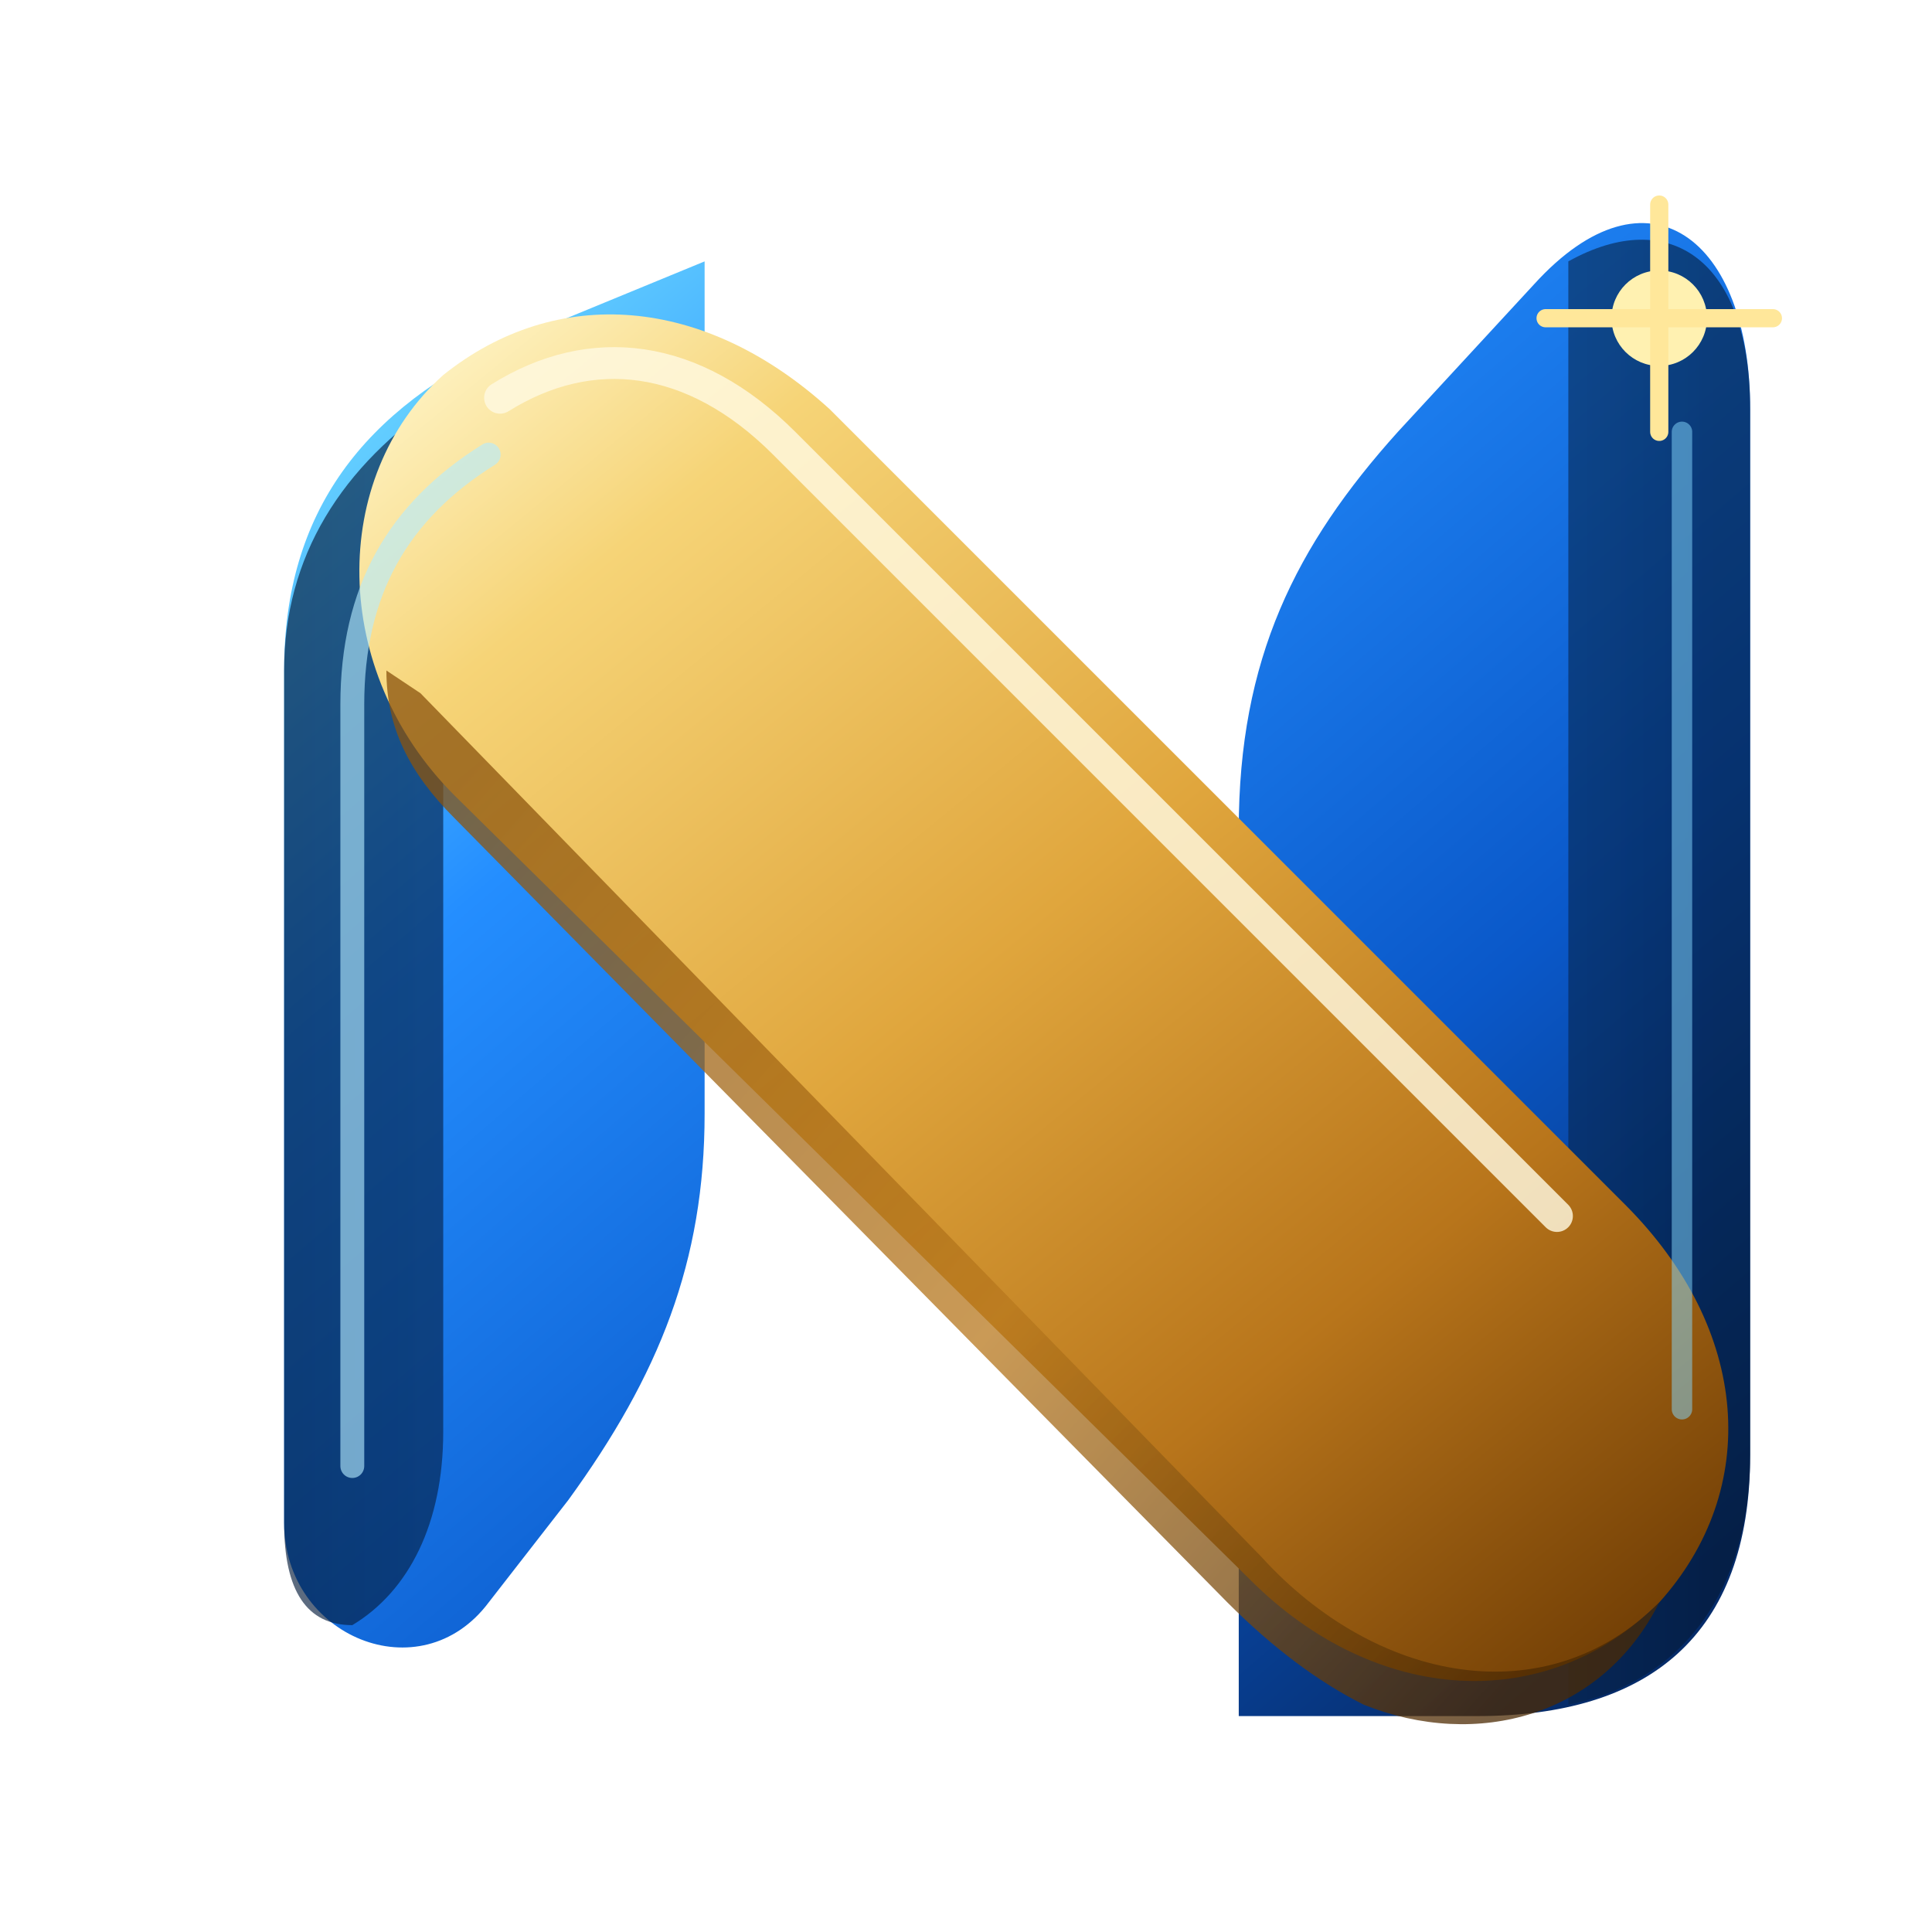
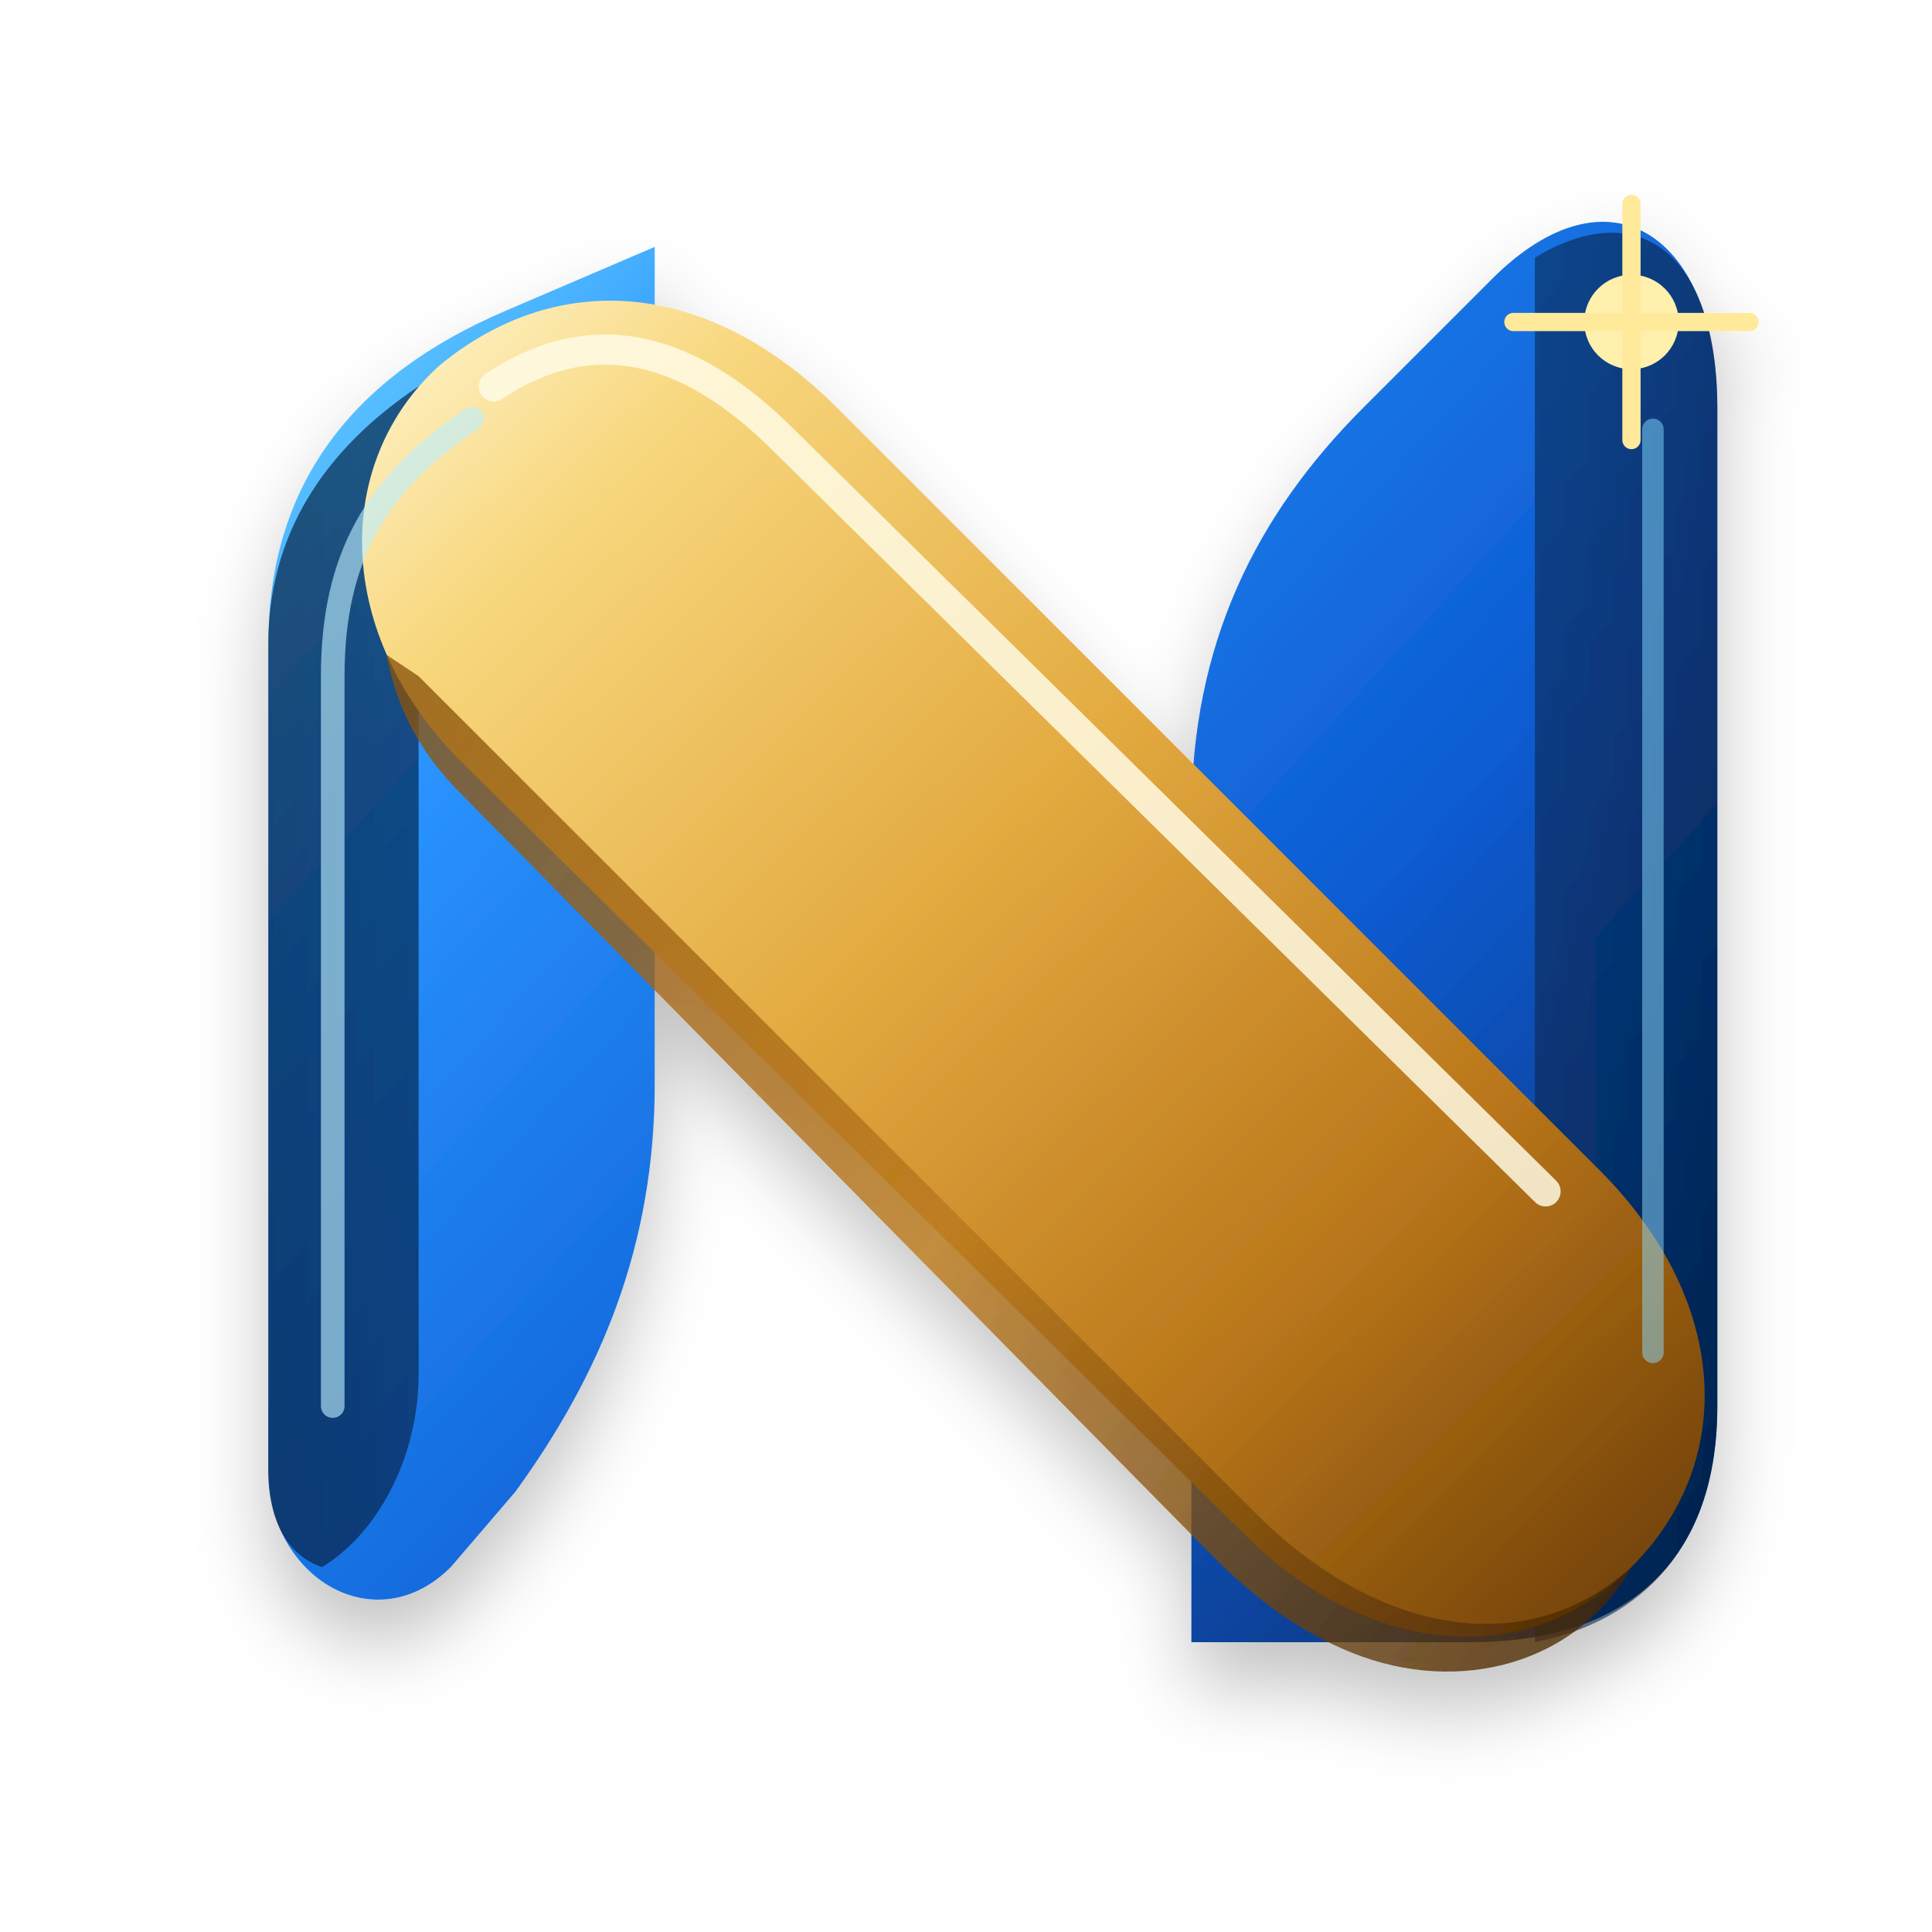
- <svg xmlns="http://www.w3.org/2000/svg" viewBox="0 0 170 170" fill="none" role="img" aria-label="NOORMEXA">
+ <svg xmlns="http://www.w3.org/2000/svg" viewBox="0 0 180 180" fill="none" role="img" aria-label="NOORMEXA">
  <defs>
-     <linearGradient id="blueFace" x1="36" y1="25" x2="140" y2="146" gradientUnits="userSpaceOnUse">
-       <stop stop-color="#70DBFF" />
-       <stop offset=".28" stop-color="#248EFF" />
-       <stop offset=".68" stop-color="#0A58C9" />
-       <stop offset="1" stop-color="#062C6A" />
+     <linearGradient id="blueFace" x1="20" y1="24" x2="162" y2="154" gradientUnits="userSpaceOnUse">
+       <stop offset="0" stop-color="#78DEFF" />
+       <stop offset=".23" stop-color="#2B95FF" />
+       <stop offset=".62" stop-color="#0C5BD1" />
+       <stop offset="1" stop-color="#062C69" />
    </linearGradient>
-     <linearGradient id="blueSide" x1="24" y1="82" x2="151" y2="82" gradientUnits="userSpaceOnUse">
-       <stop stop-color="#041A38" />
-       <stop offset=".58" stop-color="#0D4C98" />
-       <stop offset="1" stop-color="#03162F" />
+     <linearGradient id="blueSide" x1="20" y1="86" x2="165" y2="86" gradientUnits="userSpaceOnUse">
+       <stop stop-color="#03172F" />
+       <stop offset=".55" stop-color="#0C4A93" />
+       <stop offset="1" stop-color="#021226" />
    </linearGradient>
-     <linearGradient id="goldFace" x1="42" y1="24" x2="141" y2="145" gradientUnits="userSpaceOnUse">
-       <stop stop-color="#FFF6CB" />
-       <stop offset=".17" stop-color="#F6D477" />
-       <stop offset=".48" stop-color="#E0A63D" />
-       <stop offset=".76" stop-color="#B8751B" />
-       <stop offset="1" stop-color="#754106" />
+     <linearGradient id="goldFace" x1="37" y1="25" x2="156" y2="148" gradientUnits="userSpaceOnUse">
+       <stop offset="0" stop-color="#FFF7D3" />
+       <stop offset=".16" stop-color="#F8D77E" />
+       <stop offset=".45" stop-color="#E3AA40" />
+       <stop offset=".74" stop-color="#BA771B" />
+       <stop offset="1" stop-color="#704005" />
    </linearGradient>
-     <linearGradient id="goldEdge" x1="46" y1="62" x2="138" y2="143" gradientUnits="userSpaceOnUse">
-       <stop stop-color="#8A530D" />
-       <stop offset=".55" stop-color="#B8781D" />
-       <stop offset="1" stop-color="#4B2903" />
+     <linearGradient id="goldEdge" x1="38" y1="64" x2="151" y2="149" gradientUnits="userSpaceOnUse">
+       <stop stop-color="#8A520C" />
+       <stop offset=".5" stop-color="#B9771C" />
+       <stop offset="1" stop-color="#472703" />
    </linearGradient>
+     <linearGradient id="goldWord" x1="505" y1="46" x2="806" y2="120" gradientUnits="userSpaceOnUse">
+       <stop stop-color="#FFF0B7" />
+       <stop offset=".27" stop-color="#E9B452" />
+       <stop offset=".66" stop-color="#C98523" />
+       <stop offset="1" stop-color="#93560D" />
+     </linearGradient>
+     <filter id="softShadow" x="-30%" y="-30%" width="170%" height="180%">
+       <feDropShadow dx="0" dy="4" stdDeviation="3.5" flood-color="#020617" flood-opacity=".24" />
+     </filter>
  </defs>
-   <path d="M25 134V59C25 45 32 36 45 30L62 23V98C62 111 58 121 50 132L43 141C37 149 25 144 25 134Z" fill="url(#blueFace)" />
-   <path d="M25 134V59C25 49 30 41 39 35V126C39 134 36 140 31 143C27 143 25 140 25 134Z" fill="url(#blueSide)" opacity=".65" />
-   <path d="M109 73C109 58 114 48 123 38L135 25C145 14 154 21 154 36V128C154 144 145 151 130 151H109V73Z" fill="url(#blueFace)" />
-   <path d="M138 23C147 18 154 23 154 36V128C154 140 148 148 138 150V23Z" fill="url(#blueSide)" opacity=".58" />
-   <path d="M39 33C49 25 62 26 73 36L143 106C154 117 155 131 146 141C136 151 121 150 110 139L40 70C29 59 29 42 39 33Z" fill="url(#goldFace)" />
-   <path d="M37 61L111 137C121 148 136 151 146 141C141 151 130 154 120 150C116 148 112 145 108 141L40 72C36 68 34 64 34 59L37 61Z" fill="url(#goldEdge)" opacity=".75" />
-   <path d="M44 35C52 30 61 31 69 39L137 107" stroke="#FFF9E0" stroke-width="2.8" stroke-linecap="round" opacity=".82" />
-   <path d="M31 129V62C31 52 35 45 43 40" stroke="#B4ECFF" stroke-width="2.1" stroke-linecap="round" opacity=".62" />
-   <path d="M148 38V124" stroke="#86D9FF" stroke-width="1.8" stroke-linecap="round" opacity=".5" />
-   <circle cx="146" cy="28" r="4.2" fill="#FFF1B1" />
-   <path d="M146 18V38M136 28H156" stroke="#FFE79A" stroke-width="1.6" stroke-linecap="round" />
+   <g filter="url(#softShadow)">
+     <path d="M25 137V60C25 45 33 35 47 29L61 23V101C61 116 56 128 48 139L42 146C35 153 25 147 25 137Z" fill="url(#blueFace)" />
+     <path d="M25 137V60C25 50 30 42 39 36V128C39 136 35 143 30 146C27 145 25 142 25 137Z" fill="url(#blueSide)" opacity=".66" />
+     <path d="M111 76C111 60 117 48 127 38L139 26C150 15 160 22 160 38V131C160 146 151 153 137 153H111V76Z" fill="url(#blueFace)" />
+     <path d="M143 24C153 18 160 24 160 38V131C160 144 153 151 143 153V24Z" fill="url(#blueSide)" opacity=".57" />
+     <path d="M41 34C52 25 66 26 78 38L149 109C161 121 162 136 152 146C142 156 127 154 116 143L43 71C31 59 31 43 41 34Z" fill="url(#goldFace)" />
+     <path d="M39 63L117 141C128 152 142 155 152 146C147 155 136 158 126 154C121 152 117 149 113 145L43 74C39 70 37 66 36 61L39 63Z" fill="url(#goldEdge)" opacity=".78" />
+     <path d="M46 36C55 30 64 32 73 41L144 111" stroke="#FFFBE6" stroke-width="2.8" stroke-linecap="round" opacity=".84" />
+     <path d="M31 131V63C31 52 35 45 44 39" stroke="#BDEFFF" stroke-width="2.2" stroke-linecap="round" opacity=".62" />
+     <path d="M154 40V126" stroke="#8BDBFF" stroke-width="2" stroke-linecap="round" opacity=".5" />
+     <circle cx="152" cy="30" r="4.4" fill="#FFF0AD" />
+     <path d="M152 19V41M141 30H163" stroke="#FFE99B" stroke-width="1.7" stroke-linecap="round" />
+   </g>
</svg>
